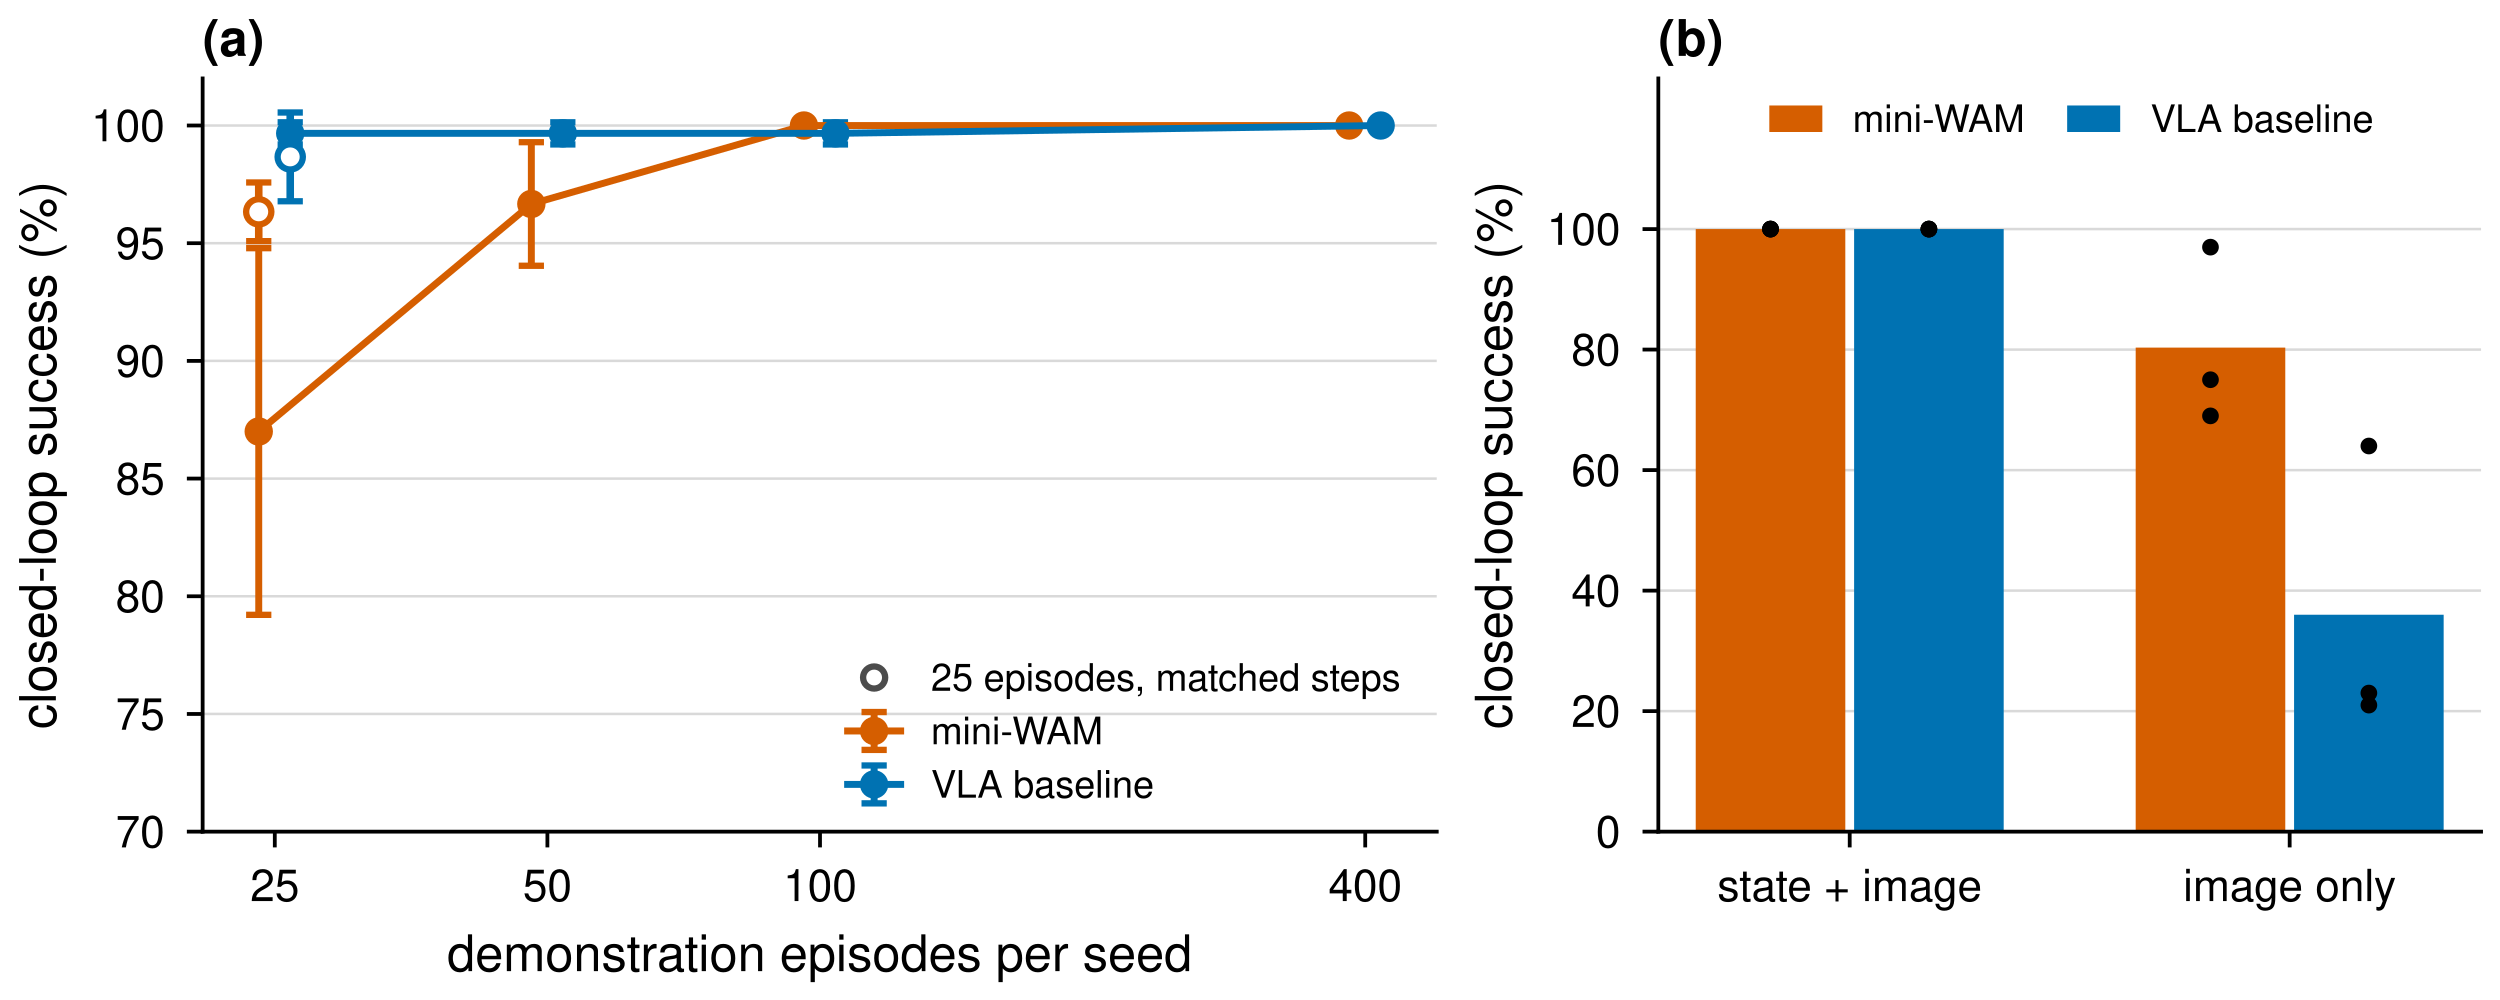
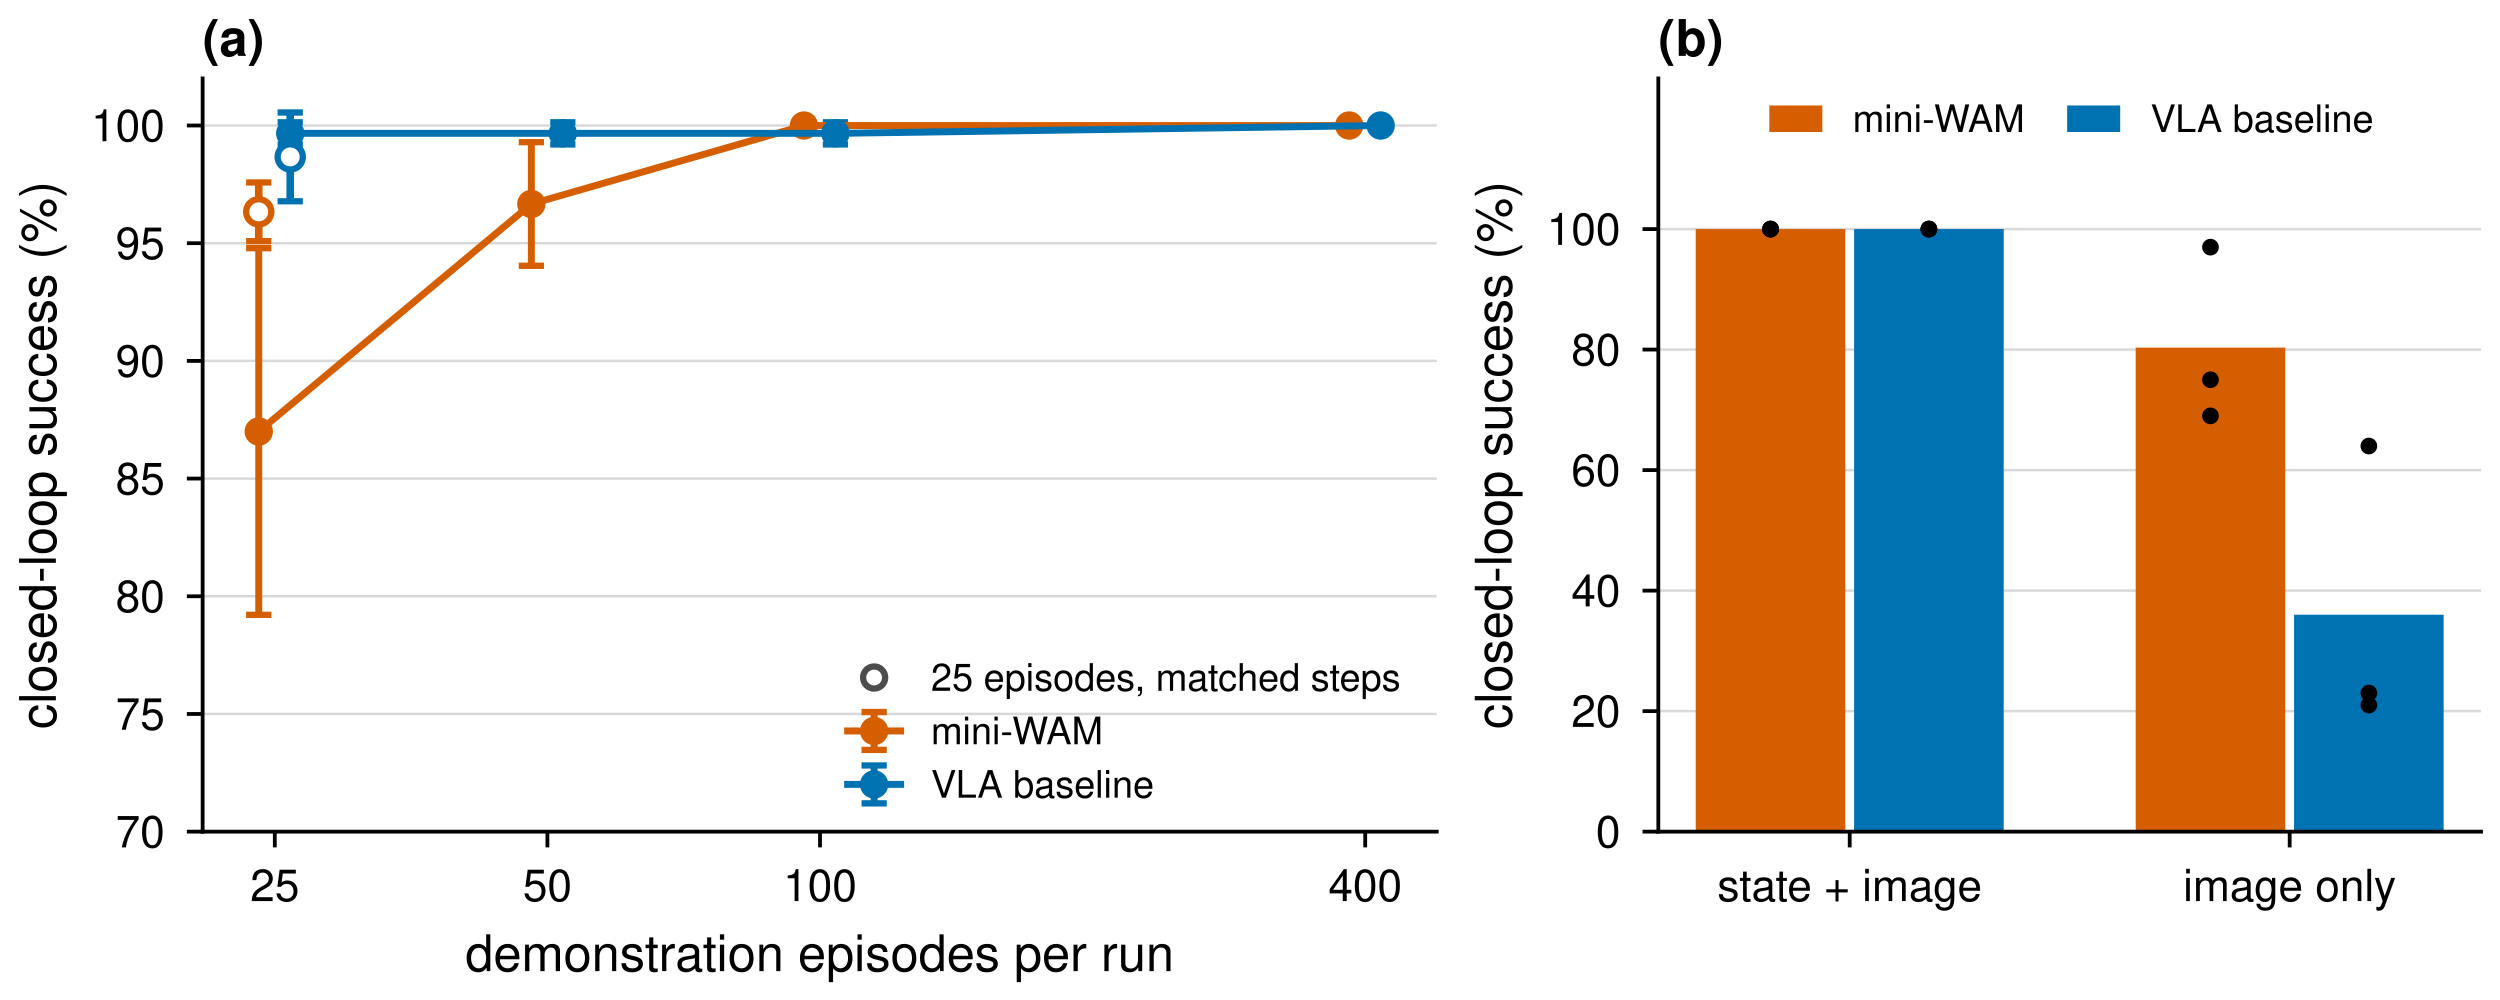
<svg xmlns="http://www.w3.org/2000/svg" xmlns:xlink="http://www.w3.org/1999/xlink" width="396pt" height="158.4pt" viewBox="0 0 396 158.4" version="1.1">
  <defs>
    <style type="text/css">*{stroke-linejoin: round; stroke-linecap: butt}</style>
  </defs>
  <g id="figure_1">
    <g id="patch_1">
      <path d="M 0 158.4  L 396 158.4  L 396 0  L 0 0  z " style="fill: #ffffff" />
    </g>
    <g id="axes_1">
      <g id="patch_2">
        <path d="M 32.099 131.733  L 227.58 131.733  L 227.58 12.424  L 32.099 12.424  z " style="fill: #ffffff" />
      </g>
      <g id="matplotlib.axis_1">
        <g id="xtick_1">
          <g id="line2d_1">
            <defs>
-               <path id="m1f6f65069d" d="M 0 0  L 0 2.5  " style="stroke: #000000; stroke-width: 0.6" />
+               <path id="m0babef1188" d="M 0 0  L 0 2.5  " style="stroke: #000000; stroke-width: 0.6" />
            </defs>
            <g>
-               <use xlink:href="#m1f6f65069d" x="43.527" y="131.733" style="stroke: #000000; stroke-width: 0.6" />
+               <use xlink:href="#m0babef1188" x="43.527" y="131.733" style="stroke: #000000; stroke-width: 0.6" />
            </g>
          </g>
          <g id="text_1">
            <text style="font-size: 7px; font-family: 'Helvetica Neue', 'Helvetica', 'Arial', 'TeX Gyre Heros', 'Nimbus Sans', 'Liberation Sans', 'DejaVu Sans', sans-serif; text-anchor: middle" x="43.527" y="142.732" transform="rotate(-0 43.52728 142.7318)">25</text>
          </g>
        </g>
        <g id="xtick_2">
          <g id="line2d_2">
            <g>
-               <use xlink:href="#m1f6f65069d" x="86.708" y="131.733" style="stroke: #000000; stroke-width: 0.6" />
+               <use xlink:href="#m0babef1188" x="86.708" y="131.733" style="stroke: #000000; stroke-width: 0.6" />
            </g>
          </g>
          <g id="text_2">
            <text style="font-size: 7px; font-family: 'Helvetica Neue', 'Helvetica', 'Arial', 'TeX Gyre Heros', 'Nimbus Sans', 'Liberation Sans', 'DejaVu Sans', sans-serif; text-anchor: middle" x="86.708" y="142.732" transform="rotate(-0 86.70824 142.7318)">50</text>
          </g>
        </g>
        <g id="xtick_3">
          <g id="line2d_3">
            <g>
-               <use xlink:href="#m1f6f65069d" x="129.889" y="131.733" style="stroke: #000000; stroke-width: 0.6" />
+               <use xlink:href="#m0babef1188" x="129.889" y="131.733" style="stroke: #000000; stroke-width: 0.6" />
            </g>
          </g>
          <g id="text_3">
            <text style="font-size: 7px; font-family: 'Helvetica Neue', 'Helvetica', 'Arial', 'TeX Gyre Heros', 'Nimbus Sans', 'Liberation Sans', 'DejaVu Sans', sans-serif; text-anchor: middle" x="129.889" y="142.732" transform="rotate(-0 129.8892 142.7318)">100</text>
          </g>
        </g>
        <g id="xtick_4">
          <g id="line2d_4">
            <g>
-               <use xlink:href="#m1f6f65069d" x="216.251" y="131.733" style="stroke: #000000; stroke-width: 0.6" />
+               <use xlink:href="#m0babef1188" x="216.251" y="131.733" style="stroke: #000000; stroke-width: 0.6" />
            </g>
          </g>
          <g id="text_4">
            <text style="font-size: 7px; font-family: 'Helvetica Neue', 'Helvetica', 'Arial', 'TeX Gyre Heros', 'Nimbus Sans', 'Liberation Sans', 'DejaVu Sans', sans-serif; text-anchor: middle" x="216.251" y="142.732" transform="rotate(-0 216.2511 142.7318)">400</text>
          </g>
        </g>
        <g id="text_5">
-           <text style="font-size: 8px; font-family: 'Helvetica Neue', 'Helvetica', 'Arial', 'TeX Gyre Heros', 'Nimbus Sans', 'Liberation Sans', 'DejaVu Sans', sans-serif; text-anchor: middle" x="129.839" y="153.824" transform="rotate(-0 129.8393 153.8235)">demonstration episodes per seed</text>
+           <text style="font-size: 8px; font-family: 'Helvetica Neue', 'Helvetica', 'Arial', 'TeX Gyre Heros', 'Nimbus Sans', 'Liberation Sans', 'DejaVu Sans', sans-serif; text-anchor: middle" x="129.839" y="153.824" transform="rotate(-0 129.8393 153.8235)">demonstration episodes per run</text>
        </g>
      </g>
      <g id="matplotlib.axis_2">
        <g id="ytick_1">
          <g id="line2d_5">
-             <path d="M 32.099 131.733  L 227.58 131.733  " clip-path="url(#pc71eedd4c7)" style="fill: none; stroke: #d9d9d9; stroke-width: 0.4; stroke-linecap: square" />
+             <path d="M 32.099 131.733  L 227.58 131.733  " clip-path="url(#pc828b2131e)" style="fill: none; stroke: #d9d9d9; stroke-width: 0.4; stroke-linecap: square" />
          </g>
          <g id="line2d_6">
            <defs>
-               <path id="mfcdb45cd57" d="M 0 0  L -2.5 0  " style="stroke: #000000; stroke-width: 0.6" />
+               <path id="m1d7d641d03" d="M 0 0  L -2.5 0  " style="stroke: #000000; stroke-width: 0.6" />
            </defs>
            <g>
-               <use xlink:href="#mfcdb45cd57" x="32.099" y="131.733" style="stroke: #000000; stroke-width: 0.6" />
+               <use xlink:href="#m1d7d641d03" x="32.099" y="131.733" style="stroke: #000000; stroke-width: 0.6" />
            </g>
          </g>
          <g id="text_6">
            <text style="font-size: 7px; font-family: 'Helvetica Neue', 'Helvetica', 'Arial', 'TeX Gyre Heros', 'Nimbus Sans', 'Liberation Sans', 'DejaVu Sans', sans-serif; text-anchor: end" x="26.099" y="134.233" transform="rotate(-0 26.09868 134.2326)">70</text>
          </g>
        </g>
        <g id="ytick_2">
          <g id="line2d_7">
-             <path d="M 32.099 113.091  L 227.58 113.091  " clip-path="url(#pc71eedd4c7)" style="fill: none; stroke: #d9d9d9; stroke-width: 0.4; stroke-linecap: square" />
+             <path d="M 32.099 113.091  L 227.58 113.091  " clip-path="url(#pc828b2131e)" style="fill: none; stroke: #d9d9d9; stroke-width: 0.4; stroke-linecap: square" />
          </g>
          <g id="line2d_8">
            <g>
-               <use xlink:href="#mfcdb45cd57" x="32.099" y="113.091" style="stroke: #000000; stroke-width: 0.6" />
+               <use xlink:href="#m1d7d641d03" x="32.099" y="113.091" style="stroke: #000000; stroke-width: 0.6" />
            </g>
          </g>
          <g id="text_7">
            <text style="font-size: 7px; font-family: 'Helvetica Neue', 'Helvetica', 'Arial', 'TeX Gyre Heros', 'Nimbus Sans', 'Liberation Sans', 'DejaVu Sans', sans-serif; text-anchor: end" x="26.099" y="115.59" transform="rotate(-0 26.09868 115.5905)">75</text>
          </g>
        </g>
        <g id="ytick_3">
          <g id="line2d_9">
-             <path d="M 32.099 94.449  L 227.58 94.449  " clip-path="url(#pc71eedd4c7)" style="fill: none; stroke: #d9d9d9; stroke-width: 0.4; stroke-linecap: square" />
+             <path d="M 32.099 94.449  L 227.58 94.449  " clip-path="url(#pc828b2131e)" style="fill: none; stroke: #d9d9d9; stroke-width: 0.4; stroke-linecap: square" />
          </g>
          <g id="line2d_10">
            <g>
-               <use xlink:href="#mfcdb45cd57" x="32.099" y="94.449" style="stroke: #000000; stroke-width: 0.6" />
+               <use xlink:href="#m1d7d641d03" x="32.099" y="94.449" style="stroke: #000000; stroke-width: 0.6" />
            </g>
          </g>
          <g id="text_8">
            <text style="font-size: 7px; font-family: 'Helvetica Neue', 'Helvetica', 'Arial', 'TeX Gyre Heros', 'Nimbus Sans', 'Liberation Sans', 'DejaVu Sans', sans-serif; text-anchor: end" x="26.099" y="96.948" transform="rotate(-0 26.09868 96.9484)">80</text>
          </g>
        </g>
        <g id="ytick_4">
          <g id="line2d_11">
-             <path d="M 32.099 75.807  L 227.58 75.807  " clip-path="url(#pc71eedd4c7)" style="fill: none; stroke: #d9d9d9; stroke-width: 0.4; stroke-linecap: square" />
+             <path d="M 32.099 75.807  L 227.58 75.807  " clip-path="url(#pc828b2131e)" style="fill: none; stroke: #d9d9d9; stroke-width: 0.4; stroke-linecap: square" />
          </g>
          <g id="line2d_12">
            <g>
-               <use xlink:href="#mfcdb45cd57" x="32.099" y="75.807" style="stroke: #000000; stroke-width: 0.6" />
+               <use xlink:href="#m1d7d641d03" x="32.099" y="75.807" style="stroke: #000000; stroke-width: 0.6" />
            </g>
          </g>
          <g id="text_9">
            <text style="font-size: 7px; font-family: 'Helvetica Neue', 'Helvetica', 'Arial', 'TeX Gyre Heros', 'Nimbus Sans', 'Liberation Sans', 'DejaVu Sans', sans-serif; text-anchor: end" x="26.099" y="78.306" transform="rotate(-0 26.09868 78.30631)">85</text>
          </g>
        </g>
        <g id="ytick_5">
          <g id="line2d_13">
-             <path d="M 32.099 57.165  L 227.58 57.165  " clip-path="url(#pc71eedd4c7)" style="fill: none; stroke: #d9d9d9; stroke-width: 0.4; stroke-linecap: square" />
+             <path d="M 32.099 57.165  L 227.58 57.165  " clip-path="url(#pc828b2131e)" style="fill: none; stroke: #d9d9d9; stroke-width: 0.4; stroke-linecap: square" />
          </g>
          <g id="line2d_14">
            <g>
-               <use xlink:href="#mfcdb45cd57" x="32.099" y="57.165" style="stroke: #000000; stroke-width: 0.6" />
+               <use xlink:href="#m1d7d641d03" x="32.099" y="57.165" style="stroke: #000000; stroke-width: 0.6" />
            </g>
          </g>
          <g id="text_10">
            <text style="font-size: 7px; font-family: 'Helvetica Neue', 'Helvetica', 'Arial', 'TeX Gyre Heros', 'Nimbus Sans', 'Liberation Sans', 'DejaVu Sans', sans-serif; text-anchor: end" x="26.099" y="59.664" transform="rotate(-0 26.09868 59.66422)">90</text>
          </g>
        </g>
        <g id="ytick_6">
          <g id="line2d_15">
-             <path d="M 32.099 38.523  L 227.58 38.523  " clip-path="url(#pc71eedd4c7)" style="fill: none; stroke: #d9d9d9; stroke-width: 0.4; stroke-linecap: square" />
+             <path d="M 32.099 38.523  L 227.58 38.523  " clip-path="url(#pc828b2131e)" style="fill: none; stroke: #d9d9d9; stroke-width: 0.4; stroke-linecap: square" />
          </g>
          <g id="line2d_16">
            <g>
-               <use xlink:href="#mfcdb45cd57" x="32.099" y="38.523" style="stroke: #000000; stroke-width: 0.6" />
+               <use xlink:href="#m1d7d641d03" x="32.099" y="38.523" style="stroke: #000000; stroke-width: 0.6" />
            </g>
          </g>
          <g id="text_11">
            <text style="font-size: 7px; font-family: 'Helvetica Neue', 'Helvetica', 'Arial', 'TeX Gyre Heros', 'Nimbus Sans', 'Liberation Sans', 'DejaVu Sans', sans-serif; text-anchor: end" x="26.099" y="41.022" transform="rotate(-0 26.09868 41.02213)">95</text>
          </g>
        </g>
        <g id="ytick_7">
          <g id="line2d_17">
-             <path d="M 32.099 19.881  L 227.58 19.881  " clip-path="url(#pc71eedd4c7)" style="fill: none; stroke: #d9d9d9; stroke-width: 0.4; stroke-linecap: square" />
+             <path d="M 32.099 19.881  L 227.58 19.881  " clip-path="url(#pc828b2131e)" style="fill: none; stroke: #d9d9d9; stroke-width: 0.4; stroke-linecap: square" />
          </g>
          <g id="line2d_18">
            <g>
-               <use xlink:href="#mfcdb45cd57" x="32.099" y="19.881" style="stroke: #000000; stroke-width: 0.6" />
+               <use xlink:href="#m1d7d641d03" x="32.099" y="19.881" style="stroke: #000000; stroke-width: 0.6" />
            </g>
          </g>
          <g id="text_12">
            <text style="font-size: 7px; font-family: 'Helvetica Neue', 'Helvetica', 'Arial', 'TeX Gyre Heros', 'Nimbus Sans', 'Liberation Sans', 'DejaVu Sans', sans-serif; text-anchor: end" x="26.099" y="22.38" transform="rotate(-0 26.09868 22.38004)">100</text>
          </g>
        </g>
        <g id="text_13">
          <text style="font-size: 8px; font-family: 'Helvetica Neue', 'Helvetica', 'Arial', 'TeX Gyre Heros', 'Nimbus Sans', 'Liberation Sans', 'DejaVu Sans', sans-serif; text-anchor: middle" x="8.848" y="72.079" transform="rotate(-90 8.84774 72.07867)">closed-loop success (%)</text>
        </g>
      </g>
      <g id="LineCollection_1">
-         <path d="M 40.984 97.39  L 40.984 39.31  " clip-path="url(#pc71eedd4c7)" style="fill: none; stroke: #d55e00; stroke-width: 1.1" />
-         <path d="M 84.165 42.095  L 84.165 22.523  " clip-path="url(#pc71eedd4c7)" style="fill: none; stroke: #d55e00; stroke-width: 1.1" />
-         <path d="M 127.346 19.881  L 127.346 19.881  " clip-path="url(#pc71eedd4c7)" style="fill: none; stroke: #d55e00; stroke-width: 1.1" />
-         <path d="M 213.708 19.881  L 213.708 19.881  " clip-path="url(#pc71eedd4c7)" style="fill: none; stroke: #d55e00; stroke-width: 1.1" />
+         <path d="M 40.984 97.39  L 40.984 39.31  " clip-path="url(#pc828b2131e)" style="fill: none; stroke: #d55e00; stroke-width: 1.1" />
+         <path d="M 84.165 42.095  L 84.165 22.523  " clip-path="url(#pc828b2131e)" style="fill: none; stroke: #d55e00; stroke-width: 1.1" />
+         <path d="M 127.346 19.881  L 127.346 19.881  " clip-path="url(#pc828b2131e)" style="fill: none; stroke: #d55e00; stroke-width: 1.1" />
+         <path d="M 213.708 19.881  L 213.708 19.881  " clip-path="url(#pc828b2131e)" style="fill: none; stroke: #d55e00; stroke-width: 1.1" />
      </g>
      <g id="line2d_19">
        <defs>
-           <path id="me0e4a2bbd3" d="M 2 0  L -2 -0  " style="stroke: #d55e00" />
-         </defs>
-         <g clip-path="url(#pc71eedd4c7)">
-           <use xlink:href="#me0e4a2bbd3" x="40.984" y="97.39" style="fill: #d55e00; stroke: #d55e00" />
-           <use xlink:href="#me0e4a2bbd3" x="84.165" y="42.095" style="fill: #d55e00; stroke: #d55e00" />
-           <use xlink:href="#me0e4a2bbd3" x="127.346" y="19.881" style="fill: #d55e00; stroke: #d55e00" />
-           <use xlink:href="#me0e4a2bbd3" x="213.708" y="19.881" style="fill: #d55e00; stroke: #d55e00" />
+           <path id="m79666282ae" d="M 2 0  L -2 -0  " style="stroke: #d55e00" />
+         </defs>
+         <g clip-path="url(#pc828b2131e)">
+           <use xlink:href="#m79666282ae" x="40.984" y="97.39" style="fill: #d55e00; stroke: #d55e00" />
+           <use xlink:href="#m79666282ae" x="84.165" y="42.095" style="fill: #d55e00; stroke: #d55e00" />
+           <use xlink:href="#m79666282ae" x="127.346" y="19.881" style="fill: #d55e00; stroke: #d55e00" />
+           <use xlink:href="#m79666282ae" x="213.708" y="19.881" style="fill: #d55e00; stroke: #d55e00" />
        </g>
      </g>
      <g id="line2d_20">
-         <g clip-path="url(#pc71eedd4c7)">
-           <use xlink:href="#me0e4a2bbd3" x="40.984" y="39.31" style="fill: #d55e00; stroke: #d55e00" />
-           <use xlink:href="#me0e4a2bbd3" x="84.165" y="22.523" style="fill: #d55e00; stroke: #d55e00" />
-           <use xlink:href="#me0e4a2bbd3" x="127.346" y="19.881" style="fill: #d55e00; stroke: #d55e00" />
-           <use xlink:href="#me0e4a2bbd3" x="213.708" y="19.881" style="fill: #d55e00; stroke: #d55e00" />
+         <g clip-path="url(#pc828b2131e)">
+           <use xlink:href="#m79666282ae" x="40.984" y="39.31" style="fill: #d55e00; stroke: #d55e00" />
+           <use xlink:href="#m79666282ae" x="84.165" y="22.523" style="fill: #d55e00; stroke: #d55e00" />
+           <use xlink:href="#m79666282ae" x="127.346" y="19.881" style="fill: #d55e00; stroke: #d55e00" />
+           <use xlink:href="#m79666282ae" x="213.708" y="19.881" style="fill: #d55e00; stroke: #d55e00" />
        </g>
      </g>
      <g id="LineCollection_2">
-         <path d="M 40.984 38.202  L 40.984 28.902  " clip-path="url(#pc71eedd4c7)" style="fill: none; stroke: #d55e00; stroke-width: 1.2" />
+         <path d="M 40.984 38.202  L 40.984 28.902  " clip-path="url(#pc828b2131e)" style="fill: none; stroke: #d55e00; stroke-width: 1.2" />
      </g>
      <g id="line2d_21">
-         <g clip-path="url(#pc71eedd4c7)">
-           <use xlink:href="#me0e4a2bbd3" x="40.984" y="38.202" style="fill: #d55e00; stroke: #d55e00" />
+         <g clip-path="url(#pc828b2131e)">
+           <use xlink:href="#m79666282ae" x="40.984" y="38.202" style="fill: #d55e00; stroke: #d55e00" />
        </g>
      </g>
      <g id="line2d_22">
-         <g clip-path="url(#pc71eedd4c7)">
-           <use xlink:href="#me0e4a2bbd3" x="40.984" y="28.902" style="fill: #d55e00; stroke: #d55e00" />
+         <g clip-path="url(#pc828b2131e)">
+           <use xlink:href="#m79666282ae" x="40.984" y="28.902" style="fill: #d55e00; stroke: #d55e00" />
        </g>
      </g>
      <g id="LineCollection_3">
-         <path d="M 45.971 22.881  L 45.971 19.366  " clip-path="url(#pc71eedd4c7)" style="fill: none; stroke: #0072b2; stroke-width: 1.1" />
-         <path d="M 89.152 22.881  L 89.152 19.366  " clip-path="url(#pc71eedd4c7)" style="fill: none; stroke: #0072b2; stroke-width: 1.1" />
-         <path d="M 132.333 22.881  L 132.333 19.366  " clip-path="url(#pc71eedd4c7)" style="fill: none; stroke: #0072b2; stroke-width: 1.1" />
-         <path d="M 218.694 19.881  L 218.694 19.881  " clip-path="url(#pc71eedd4c7)" style="fill: none; stroke: #0072b2; stroke-width: 1.1" />
+         <path d="M 45.971 22.881  L 45.971 19.366  " clip-path="url(#pc828b2131e)" style="fill: none; stroke: #0072b2; stroke-width: 1.1" />
+         <path d="M 89.152 22.881  L 89.152 19.366  " clip-path="url(#pc828b2131e)" style="fill: none; stroke: #0072b2; stroke-width: 1.1" />
+         <path d="M 132.333 22.881  L 132.333 19.366  " clip-path="url(#pc828b2131e)" style="fill: none; stroke: #0072b2; stroke-width: 1.1" />
+         <path d="M 218.694 19.881  L 218.694 19.881  " clip-path="url(#pc828b2131e)" style="fill: none; stroke: #0072b2; stroke-width: 1.1" />
      </g>
      <g id="line2d_23">
        <defs>
-           <path id="m610ebdb915" d="M 2 0  L -2 -0  " style="stroke: #0072b2" />
-         </defs>
-         <g clip-path="url(#pc71eedd4c7)">
-           <use xlink:href="#m610ebdb915" x="45.971" y="22.881" style="fill: #0072b2; stroke: #0072b2" />
-           <use xlink:href="#m610ebdb915" x="89.152" y="22.881" style="fill: #0072b2; stroke: #0072b2" />
-           <use xlink:href="#m610ebdb915" x="132.333" y="22.881" style="fill: #0072b2; stroke: #0072b2" />
-           <use xlink:href="#m610ebdb915" x="218.694" y="19.881" style="fill: #0072b2; stroke: #0072b2" />
+           <path id="me5ff60a58b" d="M 2 0  L -2 -0  " style="stroke: #0072b2" />
+         </defs>
+         <g clip-path="url(#pc828b2131e)">
+           <use xlink:href="#me5ff60a58b" x="45.971" y="22.881" style="fill: #0072b2; stroke: #0072b2" />
+           <use xlink:href="#me5ff60a58b" x="89.152" y="22.881" style="fill: #0072b2; stroke: #0072b2" />
+           <use xlink:href="#me5ff60a58b" x="132.333" y="22.881" style="fill: #0072b2; stroke: #0072b2" />
+           <use xlink:href="#me5ff60a58b" x="218.694" y="19.881" style="fill: #0072b2; stroke: #0072b2" />
        </g>
      </g>
      <g id="line2d_24">
-         <g clip-path="url(#pc71eedd4c7)">
-           <use xlink:href="#m610ebdb915" x="45.971" y="19.366" style="fill: #0072b2; stroke: #0072b2" />
-           <use xlink:href="#m610ebdb915" x="89.152" y="19.366" style="fill: #0072b2; stroke: #0072b2" />
-           <use xlink:href="#m610ebdb915" x="132.333" y="19.366" style="fill: #0072b2; stroke: #0072b2" />
-           <use xlink:href="#m610ebdb915" x="218.694" y="19.881" style="fill: #0072b2; stroke: #0072b2" />
+         <g clip-path="url(#pc828b2131e)">
+           <use xlink:href="#me5ff60a58b" x="45.971" y="19.366" style="fill: #0072b2; stroke: #0072b2" />
+           <use xlink:href="#me5ff60a58b" x="89.152" y="19.366" style="fill: #0072b2; stroke: #0072b2" />
+           <use xlink:href="#me5ff60a58b" x="132.333" y="19.366" style="fill: #0072b2; stroke: #0072b2" />
+           <use xlink:href="#me5ff60a58b" x="218.694" y="19.881" style="fill: #0072b2; stroke: #0072b2" />
        </g>
      </g>
      <g id="LineCollection_4">
-         <path d="M 45.971 31.882  L 45.971 17.822  " clip-path="url(#pc71eedd4c7)" style="fill: none; stroke: #0072b2; stroke-width: 1.2" />
+         <path d="M 45.971 31.882  L 45.971 17.822  " clip-path="url(#pc828b2131e)" style="fill: none; stroke: #0072b2; stroke-width: 1.2" />
      </g>
      <g id="line2d_25">
-         <g clip-path="url(#pc71eedd4c7)">
-           <use xlink:href="#m610ebdb915" x="45.971" y="31.882" style="fill: #0072b2; stroke: #0072b2" />
+         <g clip-path="url(#pc828b2131e)">
+           <use xlink:href="#me5ff60a58b" x="45.971" y="31.882" style="fill: #0072b2; stroke: #0072b2" />
        </g>
      </g>
      <g id="line2d_26">
-         <g clip-path="url(#pc71eedd4c7)">
-           <use xlink:href="#m610ebdb915" x="45.971" y="17.822" style="fill: #0072b2; stroke: #0072b2" />
+         <g clip-path="url(#pc828b2131e)">
+           <use xlink:href="#me5ff60a58b" x="45.971" y="17.822" style="fill: #0072b2; stroke: #0072b2" />
        </g>
      </g>
      <g id="line2d_27" />
      <g id="line2d_28">
-         <path d="M 40.984 68.35  L 84.165 32.309  L 127.346 19.881  L 213.708 19.881  " clip-path="url(#pc71eedd4c7)" style="fill: none; stroke: #d55e00; stroke-width: 1.1; stroke-linecap: square" />
-         <defs>
-           <path id="ma61c8fe52f" d="M 0 1.75  C 0.464 1.75 0.909 1.566 1.237 1.237  C 1.566 0.909 1.75 0.464 1.75 0  C 1.75 -0.464 1.566 -0.909 1.237 -1.237  C 0.909 -1.566 0.464 -1.75 0 -1.75  C -0.464 -1.75 -0.909 -1.566 -1.237 -1.237  C -1.566 -0.909 -1.75 -0.464 -1.75 0  C -1.75 0.464 -1.566 0.909 -1.237 1.237  C -0.909 1.566 -0.464 1.75 0 1.75  z " style="stroke: #d55e00" />
-         </defs>
-         <g clip-path="url(#pc71eedd4c7)">
-           <use xlink:href="#ma61c8fe52f" x="40.984" y="68.35" style="fill: #d55e00; stroke: #d55e00" />
-           <use xlink:href="#ma61c8fe52f" x="84.165" y="32.309" style="fill: #d55e00; stroke: #d55e00" />
-           <use xlink:href="#ma61c8fe52f" x="127.346" y="19.881" style="fill: #d55e00; stroke: #d55e00" />
-           <use xlink:href="#ma61c8fe52f" x="213.708" y="19.881" style="fill: #d55e00; stroke: #d55e00" />
+         <path d="M 40.984 68.35  L 84.165 32.309  L 127.346 19.881  L 213.708 19.881  " clip-path="url(#pc828b2131e)" style="fill: none; stroke: #d55e00; stroke-width: 1.1; stroke-linecap: square" />
+         <defs>
+           <path id="m17cf9ac0fb" d="M 0 1.75  C 0.464 1.75 0.909 1.566 1.237 1.237  C 1.566 0.909 1.75 0.464 1.75 0  C 1.75 -0.464 1.566 -0.909 1.237 -1.237  C 0.909 -1.566 0.464 -1.75 0 -1.75  C -0.464 -1.75 -0.909 -1.566 -1.237 -1.237  C -1.566 -0.909 -1.75 -0.464 -1.75 0  C -1.75 0.464 -1.566 0.909 -1.237 1.237  C -0.909 1.566 -0.464 1.75 0 1.75  z " style="stroke: #d55e00" />
+         </defs>
+         <g clip-path="url(#pc828b2131e)">
+           <use xlink:href="#m17cf9ac0fb" x="40.984" y="68.35" style="fill: #d55e00; stroke: #d55e00" />
+           <use xlink:href="#m17cf9ac0fb" x="84.165" y="32.309" style="fill: #d55e00; stroke: #d55e00" />
+           <use xlink:href="#m17cf9ac0fb" x="127.346" y="19.881" style="fill: #d55e00; stroke: #d55e00" />
+           <use xlink:href="#m17cf9ac0fb" x="213.708" y="19.881" style="fill: #d55e00; stroke: #d55e00" />
        </g>
      </g>
      <g id="line2d_29">
        <defs>
-           <path id="mf6ccd7b94a" d="M 0 2  C 0.53 2 1.039 1.789 1.414 1.414  C 1.789 1.039 2 0.53 2 0  C 2 -0.53 1.789 -1.039 1.414 -1.414  C 1.039 -1.789 0.53 -2 0 -2  C -0.53 -2 -1.039 -1.789 -1.414 -1.414  C -1.789 -1.039 -2 -0.53 -2 0  C -2 0.53 -1.789 1.039 -1.414 1.414  C -1.039 1.789 -0.53 2 0 2  z " style="stroke: #d55e00" />
-         </defs>
-         <g clip-path="url(#pc71eedd4c7)">
-           <use xlink:href="#mf6ccd7b94a" x="40.984" y="33.552" style="fill: #ffffff; stroke: #d55e00" />
+           <path id="m5ef5e3cb3b" d="M 0 2  C 0.53 2 1.039 1.789 1.414 1.414  C 1.789 1.039 2 0.53 2 0  C 2 -0.53 1.789 -1.039 1.414 -1.414  C 1.039 -1.789 0.53 -2 0 -2  C -0.53 -2 -1.039 -1.789 -1.414 -1.414  C -1.789 -1.039 -2 -0.53 -2 0  C -2 0.53 -1.789 1.039 -1.414 1.414  C -1.039 1.789 -0.53 2 0 2  z " style="stroke: #d55e00" />
+         </defs>
+         <g clip-path="url(#pc828b2131e)">
+           <use xlink:href="#m5ef5e3cb3b" x="40.984" y="33.552" style="fill: #ffffff; stroke: #d55e00" />
        </g>
      </g>
      <g id="line2d_30">
-         <path d="M 45.971 21.124  L 89.152 21.124  L 132.333 21.124  L 218.694 19.881  " clip-path="url(#pc71eedd4c7)" style="fill: none; stroke: #0072b2; stroke-width: 1.1; stroke-linecap: square" />
-         <defs>
-           <path id="m6ff87f0eab" d="M 0 1.75  C 0.464 1.75 0.909 1.566 1.237 1.237  C 1.566 0.909 1.75 0.464 1.75 0  C 1.75 -0.464 1.566 -0.909 1.237 -1.237  C 0.909 -1.566 0.464 -1.75 0 -1.75  C -0.464 -1.75 -0.909 -1.566 -1.237 -1.237  C -1.566 -0.909 -1.75 -0.464 -1.75 0  C -1.75 0.464 -1.566 0.909 -1.237 1.237  C -0.909 1.566 -0.464 1.75 0 1.75  z " style="stroke: #0072b2" />
-         </defs>
-         <g clip-path="url(#pc71eedd4c7)">
-           <use xlink:href="#m6ff87f0eab" x="45.971" y="21.124" style="fill: #0072b2; stroke: #0072b2" />
-           <use xlink:href="#m6ff87f0eab" x="89.152" y="21.124" style="fill: #0072b2; stroke: #0072b2" />
-           <use xlink:href="#m6ff87f0eab" x="132.333" y="21.124" style="fill: #0072b2; stroke: #0072b2" />
-           <use xlink:href="#m6ff87f0eab" x="218.694" y="19.881" style="fill: #0072b2; stroke: #0072b2" />
+         <path d="M 45.971 21.124  L 89.152 21.124  L 132.333 21.124  L 218.694 19.881  " clip-path="url(#pc828b2131e)" style="fill: none; stroke: #0072b2; stroke-width: 1.1; stroke-linecap: square" />
+         <defs>
+           <path id="mc25af5671f" d="M 0 1.75  C 0.464 1.75 0.909 1.566 1.237 1.237  C 1.566 0.909 1.75 0.464 1.75 0  C 1.75 -0.464 1.566 -0.909 1.237 -1.237  C 0.909 -1.566 0.464 -1.75 0 -1.75  C -0.464 -1.75 -0.909 -1.566 -1.237 -1.237  C -1.566 -0.909 -1.75 -0.464 -1.75 0  C -1.75 0.464 -1.566 0.909 -1.237 1.237  C -0.909 1.566 -0.464 1.75 0 1.75  z " style="stroke: #0072b2" />
+         </defs>
+         <g clip-path="url(#pc828b2131e)">
+           <use xlink:href="#mc25af5671f" x="45.971" y="21.124" style="fill: #0072b2; stroke: #0072b2" />
+           <use xlink:href="#mc25af5671f" x="89.152" y="21.124" style="fill: #0072b2; stroke: #0072b2" />
+           <use xlink:href="#mc25af5671f" x="132.333" y="21.124" style="fill: #0072b2; stroke: #0072b2" />
+           <use xlink:href="#mc25af5671f" x="218.694" y="19.881" style="fill: #0072b2; stroke: #0072b2" />
        </g>
      </g>
      <g id="line2d_31">
        <defs>
-           <path id="m3f73972cac" d="M 0 2  C 0.53 2 1.039 1.789 1.414 1.414  C 1.789 1.039 2 0.53 2 0  C 2 -0.53 1.789 -1.039 1.414 -1.414  C 1.039 -1.789 0.53 -2 0 -2  C -0.53 -2 -1.039 -1.789 -1.414 -1.414  C -1.789 -1.039 -2 -0.53 -2 0  C -2 0.53 -1.789 1.039 -1.414 1.414  C -1.039 1.789 -0.53 2 0 2  z " style="stroke: #0072b2" />
-         </defs>
-         <g clip-path="url(#pc71eedd4c7)">
-           <use xlink:href="#m3f73972cac" x="45.971" y="24.852" style="fill: #ffffff; stroke: #0072b2" />
+           <path id="m8e623283f6" d="M 0 2  C 0.53 2 1.039 1.789 1.414 1.414  C 1.789 1.039 2 0.53 2 0  C 2 -0.53 1.789 -1.039 1.414 -1.414  C 1.039 -1.789 0.53 -2 0 -2  C -0.53 -2 -1.039 -1.789 -1.414 -1.414  C -1.789 -1.039 -2 -0.53 -2 0  C -2 0.53 -1.789 1.039 -1.414 1.414  C -1.039 1.789 -0.53 2 0 2  z " style="stroke: #0072b2" />
+         </defs>
+         <g clip-path="url(#pc828b2131e)">
+           <use xlink:href="#m8e623283f6" x="45.971" y="24.852" style="fill: #ffffff; stroke: #0072b2" />
        </g>
      </g>
      <g id="patch_3">
        <path d="M 32.099 131.733  L 32.099 12.424  " style="fill: none; stroke: #000000; stroke-width: 0.6; stroke-linejoin: miter; stroke-linecap: square" />
      </g>
      <g id="patch_4">
        <path d="M 32.099 131.733  L 227.58 131.733  " style="fill: none; stroke: #000000; stroke-width: 0.6; stroke-linejoin: miter; stroke-linecap: square" />
      </g>
      <g id="text_14">
        <text style="font-weight: 700; font-size: 8px; font-family: 'Helvetica Neue', 'Helvetica', 'Arial', 'TeX Gyre Heros', 'Nimbus Sans', 'Liberation Sans', 'DejaVu Sans', sans-serif; text-anchor: start" x="32.099" y="8.848" transform="rotate(-0 32.09868 8.84774)">(a)</text>
      </g>
      <g id="legend_1">
        <g id="line2d_32">
          <defs>
-             <path id="m60e8377c84" d="M 0 1.75  C 0.464 1.75 0.909 1.566 1.237 1.237  C 1.566 0.909 1.75 0.464 1.75 0  C 1.75 -0.464 1.566 -0.909 1.237 -1.237  C 0.909 -1.566 0.464 -1.75 0 -1.75  C -0.464 -1.75 -0.909 -1.566 -1.237 -1.237  C -1.566 -0.909 -1.75 -0.464 -1.75 0  C -1.75 0.464 -1.566 0.909 -1.237 1.237  C -0.909 1.566 -0.464 1.75 0 1.75  z " style="stroke: #4c4c4c" />
+             <path id="m1352934cec" d="M 0 1.75  C 0.464 1.75 0.909 1.566 1.237 1.237  C 1.566 0.909 1.75 0.464 1.75 0  C 1.75 -0.464 1.566 -0.909 1.237 -1.237  C 0.909 -1.566 0.464 -1.75 0 -1.75  C -0.464 -1.75 -0.909 -1.566 -1.237 -1.237  C -1.566 -0.909 -1.75 -0.464 -1.75 0  C -1.75 0.464 -1.566 0.909 -1.237 1.237  C -0.909 1.566 -0.464 1.75 0 1.75  z " style="stroke: #4c4c4c" />
          </defs>
          <g>
-             <use xlink:href="#m60e8377c84" x="138.463" y="107.318" style="fill: #ffffff; stroke: #4c4c4c" />
+             <use xlink:href="#m1352934cec" x="138.463" y="107.318" style="fill: #ffffff; stroke: #4c4c4c" />
          </g>
        </g>
        <g id="text_15">
          <text style="font-size: 6px; font-family: 'Helvetica Neue', 'Helvetica', 'Arial', 'TeX Gyre Heros', 'Nimbus Sans', 'Liberation Sans', 'DejaVu Sans', sans-serif; text-anchor: start" x="147.463" y="109.418" transform="rotate(-0 147.4631 109.418)">25 episodes, matched steps</text>
        </g>
        <g id="LineCollection_5">
          <path d="M 138.463 118.785  L 138.463 112.785  " style="fill: none; stroke: #d55e00; stroke-width: 1.1" />
        </g>
        <g id="line2d_33">
          <g>
-             <use xlink:href="#me0e4a2bbd3" x="138.463" y="118.785" style="fill: #d55e00; stroke: #d55e00" />
+             <use xlink:href="#m79666282ae" x="138.463" y="118.785" style="fill: #d55e00; stroke: #d55e00" />
          </g>
        </g>
        <g id="line2d_34">
          <g>
-             <use xlink:href="#me0e4a2bbd3" x="138.463" y="112.785" style="fill: #d55e00; stroke: #d55e00" />
+             <use xlink:href="#m79666282ae" x="138.463" y="112.785" style="fill: #d55e00; stroke: #d55e00" />
          </g>
        </g>
        <g id="line2d_35">
          <path d="M 134.263 115.785  L 142.663 115.785  " style="fill: none; stroke: #d55e00; stroke-width: 1.1; stroke-linecap: square" />
        </g>
        <g id="line2d_36">
          <g>
-             <use xlink:href="#ma61c8fe52f" x="138.463" y="115.785" style="fill: #d55e00; stroke: #d55e00" />
+             <use xlink:href="#m17cf9ac0fb" x="138.463" y="115.785" style="fill: #d55e00; stroke: #d55e00" />
          </g>
        </g>
        <g id="text_16">
          <text style="font-size: 6px; font-family: 'Helvetica Neue', 'Helvetica', 'Arial', 'TeX Gyre Heros', 'Nimbus Sans', 'Liberation Sans', 'DejaVu Sans', sans-serif; text-anchor: start" x="147.463" y="117.885" transform="rotate(-0 147.4631 117.8846)">mini-WAM</text>
        </g>
        <g id="LineCollection_6">
          <path d="M 138.463 127.251  L 138.463 121.251  " style="fill: none; stroke: #0072b2; stroke-width: 1.1" />
        </g>
        <g id="line2d_37">
          <g>
-             <use xlink:href="#m610ebdb915" x="138.463" y="127.251" style="fill: #0072b2; stroke: #0072b2" />
+             <use xlink:href="#me5ff60a58b" x="138.463" y="127.251" style="fill: #0072b2; stroke: #0072b2" />
          </g>
        </g>
        <g id="line2d_38">
          <g>
-             <use xlink:href="#m610ebdb915" x="138.463" y="121.251" style="fill: #0072b2; stroke: #0072b2" />
+             <use xlink:href="#me5ff60a58b" x="138.463" y="121.251" style="fill: #0072b2; stroke: #0072b2" />
          </g>
        </g>
        <g id="line2d_39">
          <path d="M 134.263 124.251  L 142.663 124.251  " style="fill: none; stroke: #0072b2; stroke-width: 1.1; stroke-linecap: square" />
        </g>
        <g id="line2d_40">
          <g>
-             <use xlink:href="#m6ff87f0eab" x="138.463" y="124.251" style="fill: #0072b2; stroke: #0072b2" />
+             <use xlink:href="#mc25af5671f" x="138.463" y="124.251" style="fill: #0072b2; stroke: #0072b2" />
          </g>
        </g>
        <g id="text_17">
          <text style="font-size: 6px; font-family: 'Helvetica Neue', 'Helvetica', 'Arial', 'TeX Gyre Heros', 'Nimbus Sans', 'Liberation Sans', 'DejaVu Sans', sans-serif; text-anchor: start" x="147.463" y="126.351" transform="rotate(-0 147.4631 126.3512)">VLA baseline</text>
        </g>
      </g>
    </g>
    <g id="axes_2">
      <g id="patch_5">
        <path d="M 262.679 131.733  L 393 131.733  L 393 12.424  L 262.679 12.424  z " style="fill: #ffffff" />
      </g>
      <g id="matplotlib.axis_3">
        <g id="xtick_5">
          <g id="line2d_41">
            <g>
-               <use xlink:href="#m1f6f65069d" x="292.994" y="131.733" style="stroke: #000000; stroke-width: 0.6" />
+               <use xlink:href="#m0babef1188" x="292.994" y="131.733" style="stroke: #000000; stroke-width: 0.6" />
            </g>
          </g>
          <g id="text_18">
            <text style="font-size: 7px; font-family: 'Helvetica Neue', 'Helvetica', 'Arial', 'TeX Gyre Heros', 'Nimbus Sans', 'Liberation Sans', 'DejaVu Sans', sans-serif; text-anchor: middle" x="292.994" y="142.732" transform="rotate(-0 292.9942 142.7318)">state + image</text>
          </g>
        </g>
        <g id="xtick_6">
          <g id="line2d_42">
            <g>
-               <use xlink:href="#m1f6f65069d" x="362.684" y="131.733" style="stroke: #000000; stroke-width: 0.6" />
+               <use xlink:href="#m0babef1188" x="362.684" y="131.733" style="stroke: #000000; stroke-width: 0.6" />
            </g>
          </g>
          <g id="text_19">
            <text style="font-size: 7px; font-family: 'Helvetica Neue', 'Helvetica', 'Arial', 'TeX Gyre Heros', 'Nimbus Sans', 'Liberation Sans', 'DejaVu Sans', sans-serif; text-anchor: middle" x="362.684" y="142.732" transform="rotate(-0 362.6845 142.7318)">image only</text>
          </g>
        </g>
      </g>
      <g id="matplotlib.axis_4">
        <g id="ytick_8">
          <g id="line2d_43">
-             <path d="M 262.679 131.733  L 393 131.733  " clip-path="url(#pb8706f36cc)" style="fill: none; stroke: #d9d9d9; stroke-width: 0.4; stroke-linecap: square" />
+             <path d="M 262.679 131.733  L 393 131.733  " clip-path="url(#p54410ee7ea)" style="fill: none; stroke: #d9d9d9; stroke-width: 0.4; stroke-linecap: square" />
          </g>
          <g id="line2d_44">
            <g>
-               <use xlink:href="#mfcdb45cd57" x="262.679" y="131.733" style="stroke: #000000; stroke-width: 0.6" />
+               <use xlink:href="#m1d7d641d03" x="262.679" y="131.733" style="stroke: #000000; stroke-width: 0.6" />
            </g>
          </g>
          <g id="text_20">
            <text style="font-size: 7px; font-family: 'Helvetica Neue', 'Helvetica', 'Arial', 'TeX Gyre Heros', 'Nimbus Sans', 'Liberation Sans', 'DejaVu Sans', sans-serif; text-anchor: end" x="256.679" y="134.233" transform="rotate(-0 256.6789 134.2326)">0</text>
          </g>
        </g>
        <g id="ytick_9">
          <g id="line2d_45">
-             <path d="M 262.679 112.644  L 393 112.644  " clip-path="url(#pb8706f36cc)" style="fill: none; stroke: #d9d9d9; stroke-width: 0.4; stroke-linecap: square" />
+             <path d="M 262.679 112.644  L 393 112.644  " clip-path="url(#p54410ee7ea)" style="fill: none; stroke: #d9d9d9; stroke-width: 0.4; stroke-linecap: square" />
          </g>
          <g id="line2d_46">
            <g>
-               <use xlink:href="#mfcdb45cd57" x="262.679" y="112.644" style="stroke: #000000; stroke-width: 0.6" />
+               <use xlink:href="#m1d7d641d03" x="262.679" y="112.644" style="stroke: #000000; stroke-width: 0.6" />
            </g>
          </g>
          <g id="text_21">
            <text style="font-size: 7px; font-family: 'Helvetica Neue', 'Helvetica', 'Arial', 'TeX Gyre Heros', 'Nimbus Sans', 'Liberation Sans', 'DejaVu Sans', sans-serif; text-anchor: end" x="256.679" y="115.143" transform="rotate(-0 256.6789 115.1431)">20</text>
          </g>
        </g>
        <g id="ytick_10">
          <g id="line2d_47">
-             <path d="M 262.679 93.554  L 393 93.554  " clip-path="url(#pb8706f36cc)" style="fill: none; stroke: #d9d9d9; stroke-width: 0.4; stroke-linecap: square" />
+             <path d="M 262.679 93.554  L 393 93.554  " clip-path="url(#p54410ee7ea)" style="fill: none; stroke: #d9d9d9; stroke-width: 0.4; stroke-linecap: square" />
          </g>
          <g id="line2d_48">
            <g>
-               <use xlink:href="#mfcdb45cd57" x="262.679" y="93.554" style="stroke: #000000; stroke-width: 0.6" />
+               <use xlink:href="#m1d7d641d03" x="262.679" y="93.554" style="stroke: #000000; stroke-width: 0.6" />
            </g>
          </g>
          <g id="text_22">
            <text style="font-size: 7px; font-family: 'Helvetica Neue', 'Helvetica', 'Arial', 'TeX Gyre Heros', 'Nimbus Sans', 'Liberation Sans', 'DejaVu Sans', sans-serif; text-anchor: end" x="256.679" y="96.054" transform="rotate(-0 256.6789 96.05358)">40</text>
          </g>
        </g>
        <g id="ytick_11">
          <g id="line2d_49">
-             <path d="M 262.679 74.465  L 393 74.465  " clip-path="url(#pb8706f36cc)" style="fill: none; stroke: #d9d9d9; stroke-width: 0.4; stroke-linecap: square" />
+             <path d="M 262.679 74.465  L 393 74.465  " clip-path="url(#p54410ee7ea)" style="fill: none; stroke: #d9d9d9; stroke-width: 0.4; stroke-linecap: square" />
          </g>
          <g id="line2d_50">
            <g>
-               <use xlink:href="#mfcdb45cd57" x="262.679" y="74.465" style="stroke: #000000; stroke-width: 0.6" />
+               <use xlink:href="#m1d7d641d03" x="262.679" y="74.465" style="stroke: #000000; stroke-width: 0.6" />
            </g>
          </g>
          <g id="text_23">
            <text style="font-size: 7px; font-family: 'Helvetica Neue', 'Helvetica', 'Arial', 'TeX Gyre Heros', 'Nimbus Sans', 'Liberation Sans', 'DejaVu Sans', sans-serif; text-anchor: end" x="256.679" y="76.964" transform="rotate(-0 256.6789 76.96408)">60</text>
          </g>
        </g>
        <g id="ytick_12">
          <g id="line2d_51">
-             <path d="M 262.679 55.375  L 393 55.375  " clip-path="url(#pb8706f36cc)" style="fill: none; stroke: #d9d9d9; stroke-width: 0.4; stroke-linecap: square" />
+             <path d="M 262.679 55.375  L 393 55.375  " clip-path="url(#p54410ee7ea)" style="fill: none; stroke: #d9d9d9; stroke-width: 0.4; stroke-linecap: square" />
          </g>
          <g id="line2d_52">
            <g>
-               <use xlink:href="#mfcdb45cd57" x="262.679" y="55.375" style="stroke: #000000; stroke-width: 0.6" />
+               <use xlink:href="#m1d7d641d03" x="262.679" y="55.375" style="stroke: #000000; stroke-width: 0.6" />
            </g>
          </g>
          <g id="text_24">
            <text style="font-size: 7px; font-family: 'Helvetica Neue', 'Helvetica', 'Arial', 'TeX Gyre Heros', 'Nimbus Sans', 'Liberation Sans', 'DejaVu Sans', sans-serif; text-anchor: end" x="256.679" y="57.875" transform="rotate(-0 256.6789 57.87458)">80</text>
          </g>
        </g>
        <g id="ytick_13">
          <g id="line2d_53">
-             <path d="M 262.679 36.286  L 393 36.286  " clip-path="url(#pb8706f36cc)" style="fill: none; stroke: #d9d9d9; stroke-width: 0.4; stroke-linecap: square" />
+             <path d="M 262.679 36.286  L 393 36.286  " clip-path="url(#p54410ee7ea)" style="fill: none; stroke: #d9d9d9; stroke-width: 0.4; stroke-linecap: square" />
          </g>
          <g id="line2d_54">
            <g>
-               <use xlink:href="#mfcdb45cd57" x="262.679" y="36.286" style="stroke: #000000; stroke-width: 0.6" />
+               <use xlink:href="#m1d7d641d03" x="262.679" y="36.286" style="stroke: #000000; stroke-width: 0.6" />
            </g>
          </g>
          <g id="text_25">
            <text style="font-size: 7px; font-family: 'Helvetica Neue', 'Helvetica', 'Arial', 'TeX Gyre Heros', 'Nimbus Sans', 'Liberation Sans', 'DejaVu Sans', sans-serif; text-anchor: end" x="256.679" y="38.785" transform="rotate(-0 256.6789 38.78508)">100</text>
          </g>
        </g>
        <g id="text_26">
          <text style="font-size: 8px; font-family: 'Helvetica Neue', 'Helvetica', 'Arial', 'TeX Gyre Heros', 'Nimbus Sans', 'Liberation Sans', 'DejaVu Sans', sans-serif; text-anchor: middle" x="239.428" y="72.079" transform="rotate(-90 239.428 72.07867)">closed-loop success (%)</text>
        </g>
      </g>
      <g id="patch_6">
-         <path d="M 268.603 131.733  L 292.297 131.733  L 292.297 36.286  L 268.603 36.286  z " clip-path="url(#pb8706f36cc)" style="fill: #d55e00" />
+         <path d="M 268.603 131.733  L 292.297 131.733  L 292.297 36.286  L 268.603 36.286  z " clip-path="url(#p54410ee7ea)" style="fill: #d55e00" />
      </g>
      <g id="patch_7">
-         <path d="M 338.293 131.733  L 361.988 131.733  L 361.988 55.057  L 338.293 55.057  z " clip-path="url(#pb8706f36cc)" style="fill: #d55e00" />
+         <path d="M 338.293 131.733  L 361.988 131.733  L 361.988 55.057  L 338.293 55.057  z " clip-path="url(#p54410ee7ea)" style="fill: #d55e00" />
      </g>
      <g id="patch_8">
-         <path d="M 293.691 131.733  L 317.386 131.733  L 317.386 36.286  L 293.691 36.286  z " clip-path="url(#pb8706f36cc)" style="fill: #0072b2" />
+         <path d="M 293.691 131.733  L 317.386 131.733  L 317.386 36.286  L 293.691 36.286  z " clip-path="url(#p54410ee7ea)" style="fill: #0072b2" />
      </g>
      <g id="patch_9">
-         <path d="M 363.381 131.733  L 387.076 131.733  L 387.076 97.372  L 363.381 97.372  z " clip-path="url(#pb8706f36cc)" style="fill: #0072b2" />
+         <path d="M 363.381 131.733  L 387.076 131.733  L 387.076 97.372  L 363.381 97.372  z " clip-path="url(#p54410ee7ea)" style="fill: #0072b2" />
      </g>
      <g id="patch_10">
        <path d="M 262.679 131.733  L 262.679 12.424  " style="fill: none; stroke: #000000; stroke-width: 0.6; stroke-linejoin: miter; stroke-linecap: square" />
      </g>
      <g id="patch_11">
        <path d="M 262.679 131.733  L 393 131.733  " style="fill: none; stroke: #000000; stroke-width: 0.6; stroke-linejoin: miter; stroke-linecap: square" />
      </g>
      <g id="PathCollection_1">
        <defs>
-           <path id="mc62028ecf8" d="M 0 1.323  C 0.351 1.323 0.687 1.183 0.935 0.935  C 1.183 0.687 1.323 0.351 1.323 0  C 1.323 -0.351 1.183 -0.687 0.935 -0.935  C 0.687 -1.183 0.351 -1.323 0 -1.323  C -0.351 -1.323 -0.687 -1.183 -0.935 -0.935  C -1.183 -0.687 -1.323 -0.351 -1.323 0  C -1.323 0.351 -1.183 0.687 -0.935 0.935  C -0.687 1.183 -0.351 1.323 0 1.323  z " />
-         </defs>
-         <g clip-path="url(#pb8706f36cc)">
-           <use xlink:href="#mc62028ecf8" x="280.45" y="36.286" />
-           <use xlink:href="#mc62028ecf8" x="280.45" y="36.286" />
-           <use xlink:href="#mc62028ecf8" x="280.45" y="36.286" />
+           <path id="mcd7c24ecc5" d="M 0 1.323  C 0.351 1.323 0.687 1.183 0.935 0.935  C 1.183 0.687 1.323 0.351 1.323 0  C 1.323 -0.351 1.183 -0.687 0.935 -0.935  C 0.687 -1.183 0.351 -1.323 0 -1.323  C -0.351 -1.323 -0.687 -1.183 -0.935 -0.935  C -1.183 -0.687 -1.323 -0.351 -1.323 0  C -1.323 0.351 -1.183 0.687 -0.935 0.935  C -0.687 1.183 -0.351 1.323 0 1.323  z " />
+         </defs>
+         <g clip-path="url(#p54410ee7ea)">
+           <use xlink:href="#mcd7c24ecc5" x="280.45" y="36.286" />
+           <use xlink:href="#mcd7c24ecc5" x="280.45" y="36.286" />
+           <use xlink:href="#mcd7c24ecc5" x="280.45" y="36.286" />
        </g>
      </g>
      <g id="PathCollection_2">
-         <g clip-path="url(#pb8706f36cc)">
-           <use xlink:href="#mc62028ecf8" x="350.14" y="39.149" />
-           <use xlink:href="#mc62028ecf8" x="350.14" y="65.875" />
-           <use xlink:href="#mc62028ecf8" x="350.14" y="60.148" />
+         <g clip-path="url(#p54410ee7ea)">
+           <use xlink:href="#mcd7c24ecc5" x="350.14" y="39.149" />
+           <use xlink:href="#mcd7c24ecc5" x="350.14" y="65.875" />
+           <use xlink:href="#mcd7c24ecc5" x="350.14" y="60.148" />
        </g>
      </g>
      <g id="PathCollection_3">
-         <g clip-path="url(#pb8706f36cc)">
-           <use xlink:href="#mc62028ecf8" x="305.538" y="36.286" />
-           <use xlink:href="#mc62028ecf8" x="305.538" y="36.286" />
-           <use xlink:href="#mc62028ecf8" x="305.538" y="36.286" />
+         <g clip-path="url(#p54410ee7ea)">
+           <use xlink:href="#mcd7c24ecc5" x="305.538" y="36.286" />
+           <use xlink:href="#mcd7c24ecc5" x="305.538" y="36.286" />
+           <use xlink:href="#mcd7c24ecc5" x="305.538" y="36.286" />
        </g>
      </g>
      <g id="PathCollection_4">
-         <g clip-path="url(#pb8706f36cc)">
-           <use xlink:href="#mc62028ecf8" x="375.229" y="109.78" />
-           <use xlink:href="#mc62028ecf8" x="375.229" y="70.647" />
-           <use xlink:href="#mc62028ecf8" x="375.229" y="111.689" />
+         <g clip-path="url(#p54410ee7ea)">
+           <use xlink:href="#mcd7c24ecc5" x="375.229" y="109.78" />
+           <use xlink:href="#mcd7c24ecc5" x="375.229" y="70.647" />
+           <use xlink:href="#mcd7c24ecc5" x="375.229" y="111.689" />
        </g>
      </g>
      <g id="text_27">
        <text style="font-weight: 700; font-size: 8px; font-family: 'Helvetica Neue', 'Helvetica', 'Arial', 'TeX Gyre Heros', 'Nimbus Sans', 'Liberation Sans', 'DejaVu Sans', sans-serif; text-anchor: start" x="262.679" y="8.848" transform="rotate(-0 262.6789 8.84774)">(b)</text>
      </g>
      <g id="legend_2">
        <g id="patch_12">
          <path d="M 280.259 20.908  L 288.659 20.908  L 288.659 16.708  L 280.259 16.708  z " style="fill: #d55e00" />
        </g>
        <g id="text_28">
          <text style="font-size: 6px; font-family: 'Helvetica Neue', 'Helvetica', 'Arial', 'TeX Gyre Heros', 'Nimbus Sans', 'Liberation Sans', 'DejaVu Sans', sans-serif; text-anchor: start" x="293.459" y="20.908" transform="rotate(-0 293.4593 20.90836)">mini-WAM</text>
        </g>
        <g id="patch_13">
          <path d="M 327.438 20.908  L 335.838 20.908  L 335.838 16.708  L 327.438 16.708  z " style="fill: #0072b2" />
        </g>
        <g id="text_29">
          <text style="font-size: 6px; font-family: 'Helvetica Neue', 'Helvetica', 'Arial', 'TeX Gyre Heros', 'Nimbus Sans', 'Liberation Sans', 'DejaVu Sans', sans-serif; text-anchor: start" x="340.638" y="20.908" transform="rotate(-0 340.6381 20.90836)">VLA baseline</text>
        </g>
      </g>
    </g>
  </g>
  <defs>
-     <clipPath id="pc71eedd4c7">
+     <clipPath id="pc828b2131e">
      <rect x="32.099" y="12.424" width="195.481" height="119.309" />
    </clipPath>
-     <clipPath id="pb8706f36cc">
+     <clipPath id="p54410ee7ea">
      <rect x="262.679" y="12.424" width="130.321" height="119.309" />
    </clipPath>
  </defs>
</svg>
